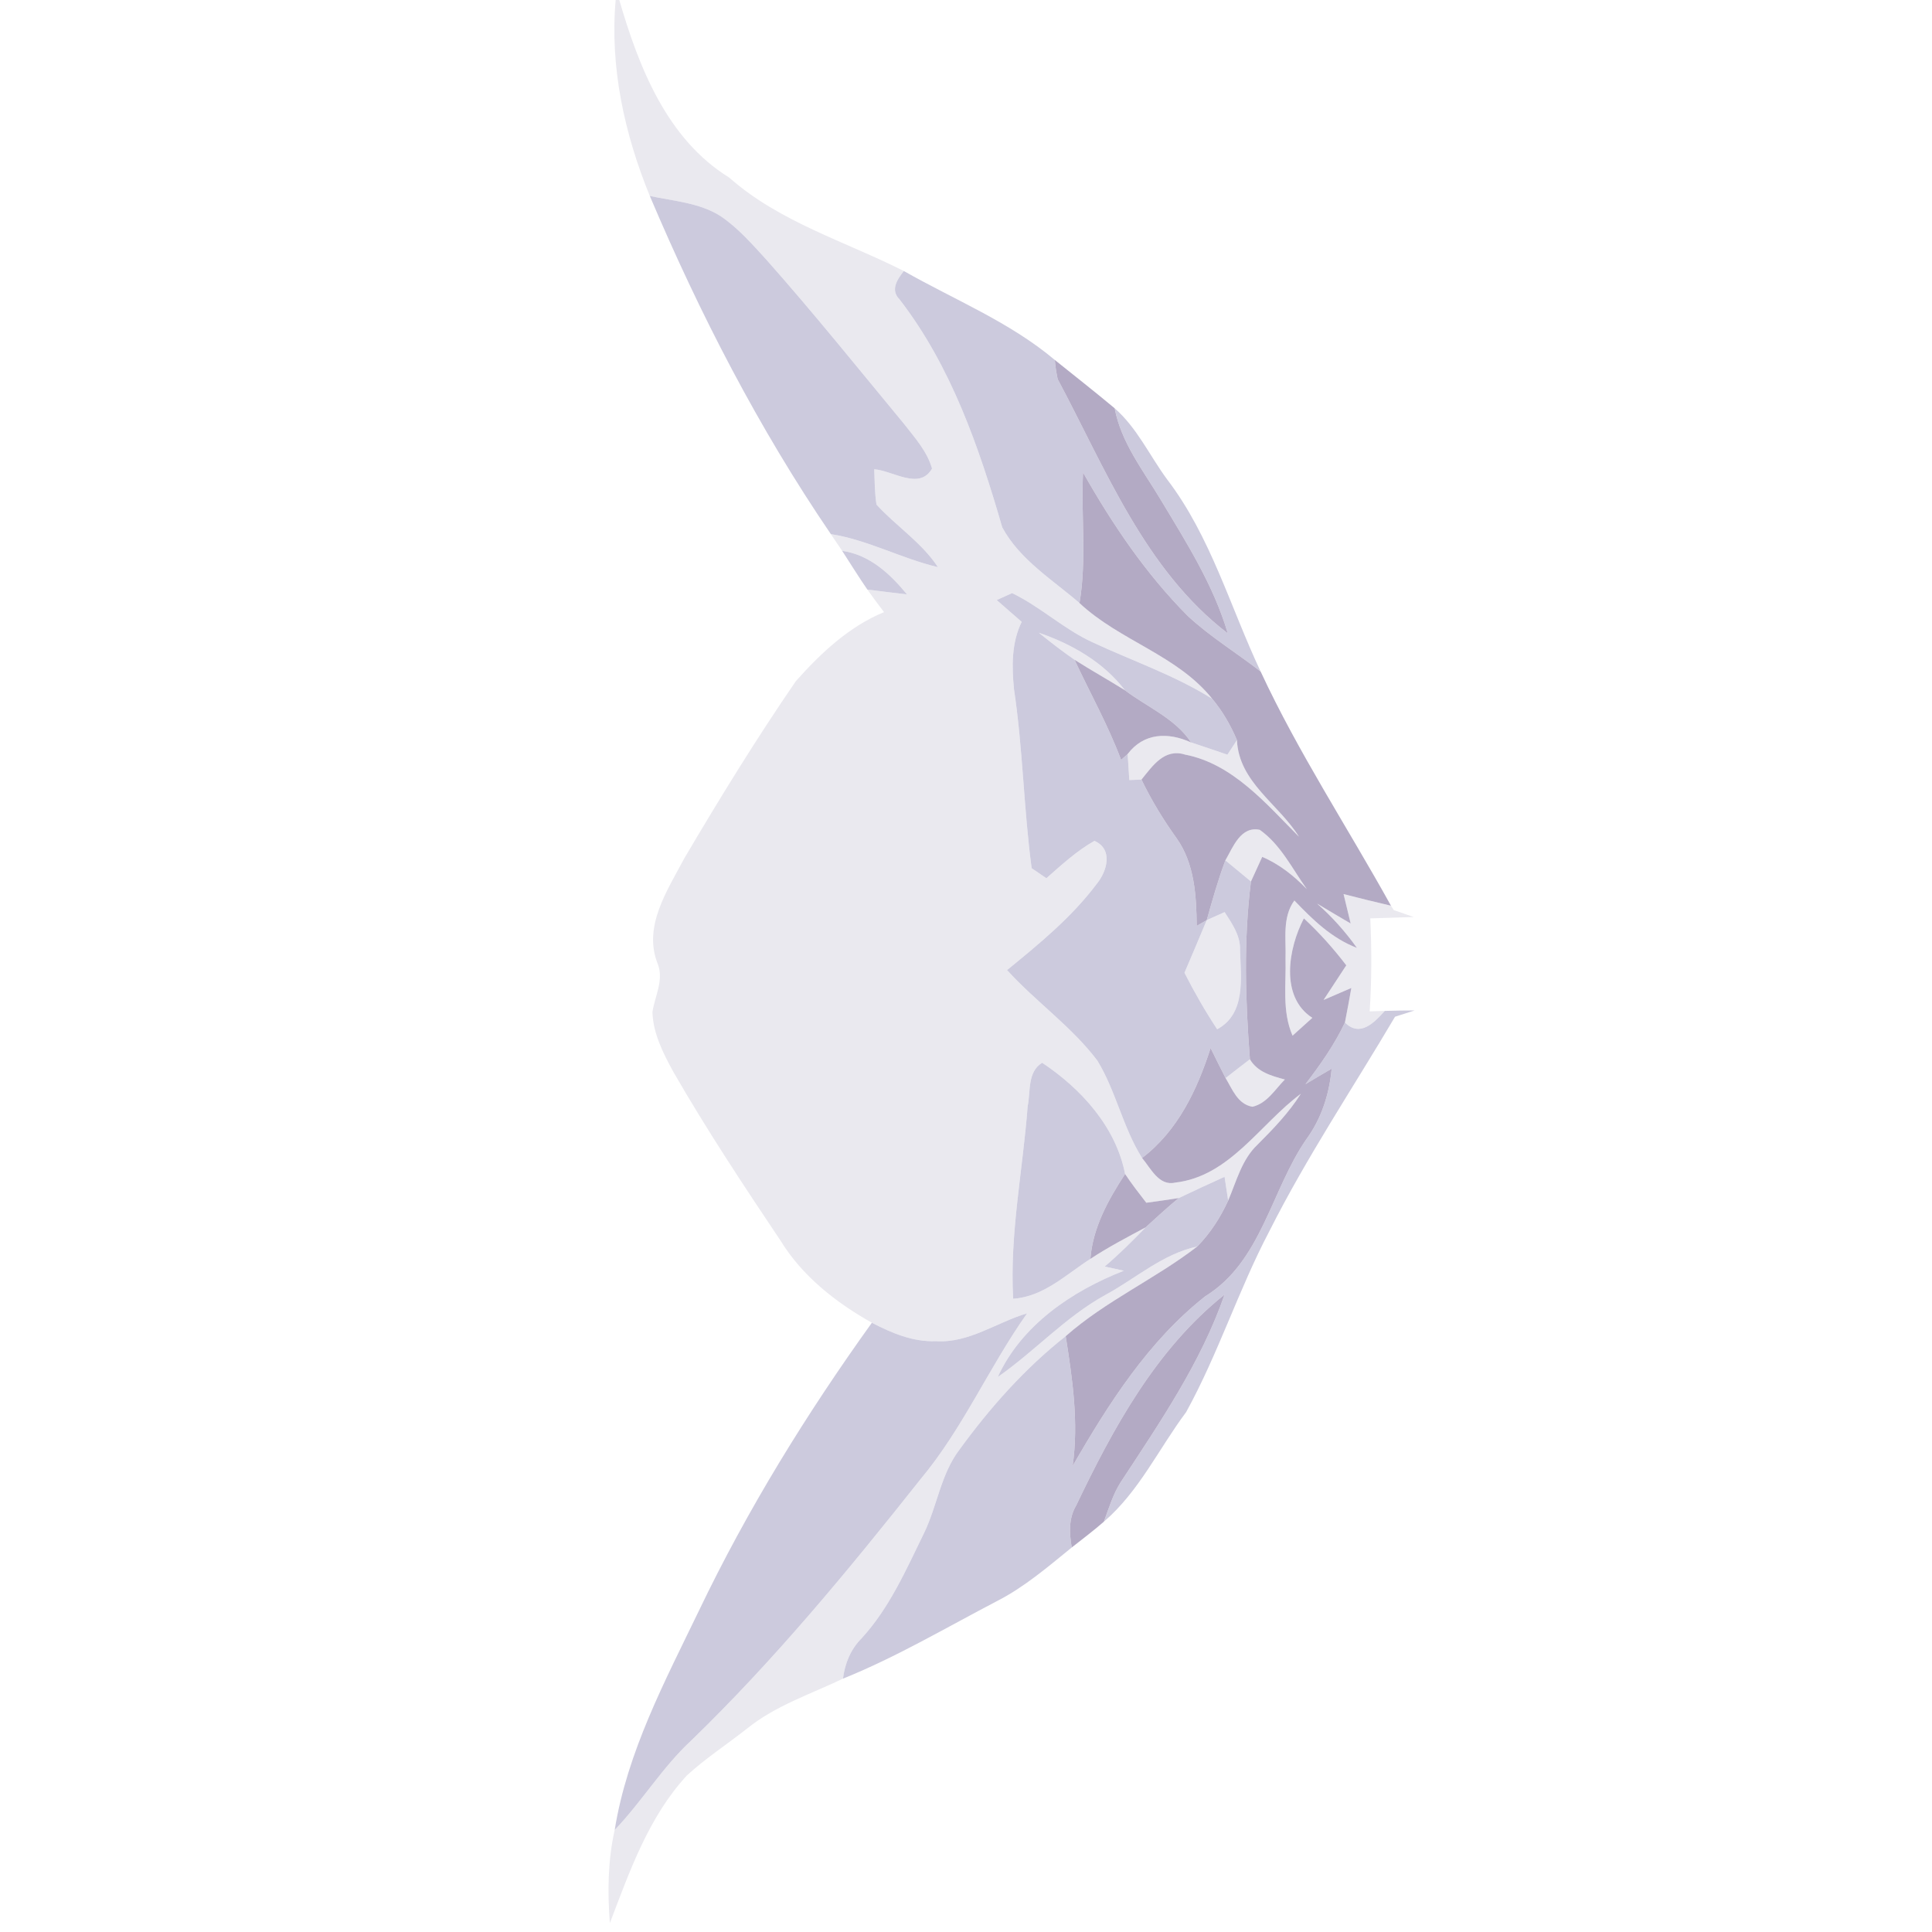
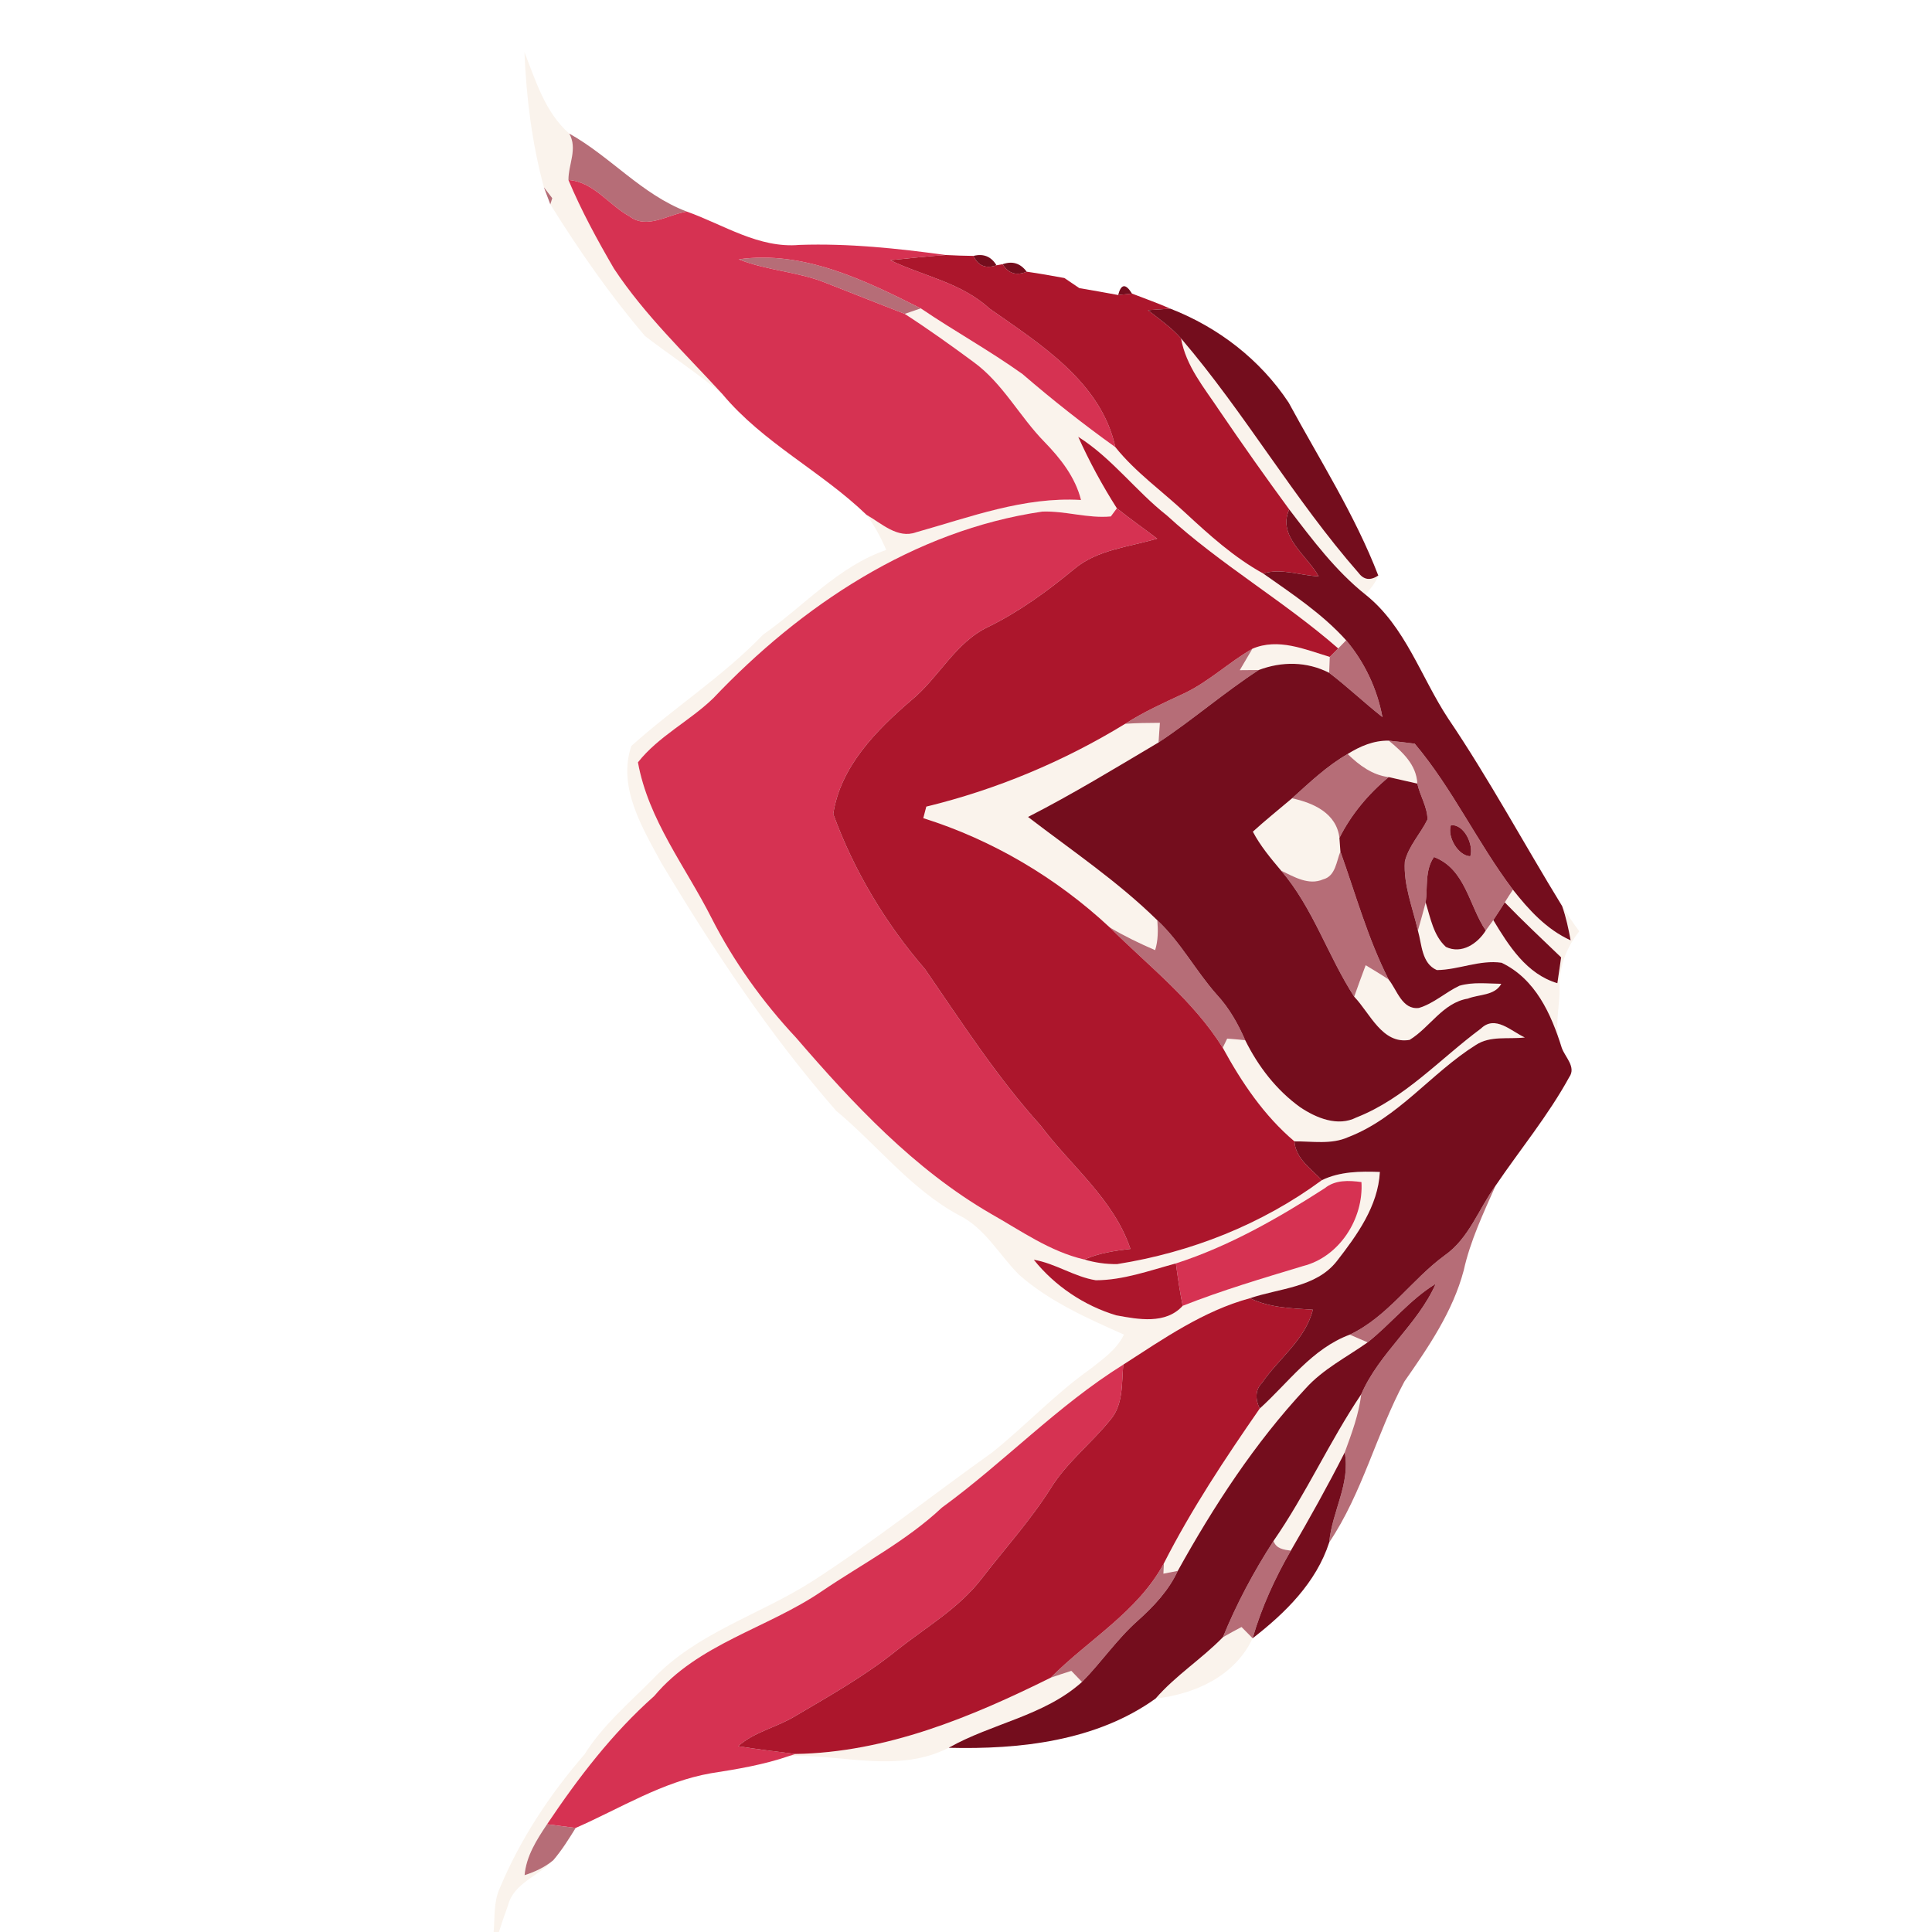
<svg xmlns="http://www.w3.org/2000/svg" width="256pt" height="256pt" viewBox="0 0 256 256" version="1.1">
-   <g id="#eae9efff">
-     <path fill="#eae9ef" opacity="1.00" d=" M 81.58 0.00 L 82.06 0.00 C 84.64 8.88 88.37 18.43 96.61 23.52 C 103.28 29.42 111.95 31.97 119.76 35.91 C 118.88 37.05 117.94 38.41 119.20 39.68 C 126.03 48.52 129.73 59.26 132.80 69.87 C 135.09 74.14 139.45 76.81 143.04 79.91 C 148.37 84.91 156.01 86.81 160.62 92.59 C 155.66 89.48 150.10 87.59 144.82 85.13 C 140.98 83.39 137.89 80.41 134.11 78.59 C 133.60 78.82 132.58 79.28 132.07 79.51 C 133.16 80.48 134.28 81.43 135.38 82.40 C 134.02 85.16 134.06 88.32 134.36 91.32 C 135.54 99.19 135.64 107.15 136.70 115.04 C 137.19 115.37 138.16 116.04 138.65 116.37 C 140.67 114.60 142.66 112.75 145.02 111.42 C 147.53 112.52 146.70 115.45 145.32 117.12 C 142.01 121.54 137.69 125.07 133.44 128.54 C 137.24 132.73 141.99 136.01 145.41 140.54 C 147.88 144.60 148.79 149.40 151.33 153.44 C 152.48 154.79 153.56 157.20 155.72 156.70 C 162.94 155.88 166.95 148.95 172.37 144.93 C 170.78 147.44 168.72 149.58 166.63 151.67 C 164.54 153.64 163.84 156.52 162.74 159.08 C 162.58 158.03 162.42 156.98 162.26 155.93 C 160.23 156.85 158.20 157.79 156.19 158.75 C 154.76 158.97 153.32 159.18 151.89 159.37 C 150.92 158.12 149.95 156.87 149.08 155.56 C 147.87 149.32 143.24 144.24 138.09 140.82 C 136.11 142.04 136.58 144.60 136.17 146.58 C 135.53 155.08 133.77 163.52 134.25 172.09 C 138.27 171.83 141.26 168.88 144.48 166.81 C 146.83 165.26 149.32 163.96 151.79 162.64 C 150.06 164.44 148.28 166.20 146.38 167.82 C 147.02 167.96 148.28 168.24 148.91 168.38 C 142.06 171.06 135.36 175.57 132.21 182.46 C 137.12 179.04 141.18 174.50 146.46 171.59 C 150.49 169.41 154.06 166.15 158.64 165.17 C 153.07 169.47 146.53 172.36 141.21 177.05 C 135.80 181.32 131.18 186.52 127.13 192.09 C 124.65 195.35 124.19 199.55 122.43 203.16 C 120.06 208.01 117.86 213.05 114.18 217.07 C 112.72 218.52 111.95 220.42 111.70 222.43 C 107.39 224.49 102.74 226.01 98.98 229.05 C 96.34 231.13 93.50 232.98 91.02 235.25 C 85.94 240.76 83.43 247.95 80.81 254.82 C 80.49 250.68 80.54 246.53 81.45 242.48 C 85.06 238.71 87.77 234.16 91.62 230.60 C 102.65 219.92 112.44 208.04 121.97 196.01 C 127.59 189.29 131.05 181.15 136.10 174.02 C 132.07 175.21 128.38 178.00 124.01 177.71 C 120.99 177.83 118.15 176.64 115.53 175.27 C 110.79 172.61 106.31 169.10 103.44 164.41 C 98.51 157.06 93.62 149.67 89.20 141.99 C 87.87 139.55 86.54 136.94 86.45 134.11 C 86.77 131.99 88.00 129.86 87.15 127.71 C 85.17 122.77 88.43 117.98 90.67 113.74 C 95.37 105.77 100.22 97.88 105.46 90.25 C 108.75 86.56 112.49 83.02 117.14 81.11 C 116.39 80.12 115.65 79.14 114.93 78.12 C 116.68 78.35 118.43 78.56 120.18 78.76 C 117.94 76.03 115.24 73.51 111.59 72.99 C 111.21 72.43 110.46 71.32 110.09 70.77 C 115.02 71.55 119.44 74.01 124.28 75.15 C 122.12 71.86 118.75 69.73 116.14 66.86 C 115.90 65.31 115.90 63.74 115.84 62.18 C 118.31 62.36 121.83 65.01 123.50 62.09 C 122.86 59.81 121.23 58.02 119.81 56.19 C 113.77 48.89 107.84 41.50 101.55 34.41 C 99.66 32.35 97.80 30.20 95.47 28.63 C 92.67 26.85 89.26 26.65 86.10 25.96 C 82.75 17.75 80.79 8.90 81.58 0.00 Z" />
-     <path fill="#eae9ef" opacity="1.00" d=" M 137.65 83.84 C 142.05 85.36 146.20 87.73 149.07 91.47 C 146.86 90.09 144.58 88.82 142.38 87.42 C 140.75 86.30 139.19 85.08 137.65 83.84 Z" />
-     <path fill="#eae9ef" opacity="1.00" d=" M 149.42 99.91 C 151.56 97.09 154.77 96.99 157.83 98.38 C 159.44 98.90 161.03 99.46 162.64 100.00 C 162.95 99.52 163.59 98.55 163.90 98.07 C 164.16 103.67 169.41 106.51 172.12 110.87 C 167.79 106.52 163.35 101.21 157.04 99.99 C 154.29 99.12 152.74 101.47 151.25 103.30 C 150.85 103.31 150.04 103.34 149.64 103.36 C 149.58 102.50 149.48 100.78 149.42 99.91 Z" />
-     <path fill="#eae9ef" opacity="1.00" d=" M 162.37 114.00 C 163.38 112.27 164.39 109.42 166.93 109.96 C 169.71 111.93 171.22 115.10 173.16 117.81 C 171.45 116.05 169.52 114.50 167.25 113.54 C 166.88 114.35 166.13 115.98 165.76 116.80 C 164.62 115.86 163.49 114.93 162.37 114.00 Z" />
-     <path fill="#eae9ef" opacity="1.00" d=" M 178.03 118.47 C 180.11 119.01 182.21 119.52 184.31 120.01 L 184.68 120.59 C 185.34 120.82 186.66 121.28 187.32 121.51 C 185.40 121.57 183.49 121.63 181.57 121.69 C 181.76 125.80 181.76 129.91 181.49 134.01 L 183.49 133.95 C 182.11 135.49 180.22 137.49 178.21 135.49 C 178.51 133.96 178.79 132.43 179.06 130.91 C 177.83 131.44 176.61 131.97 175.38 132.50 C 176.38 130.97 177.38 129.44 178.39 127.91 C 176.69 125.68 174.82 123.59 172.77 121.69 C 170.72 125.60 169.56 132.09 173.89 134.87 C 173.02 135.66 172.14 136.45 171.27 137.23 C 169.86 134.01 170.43 130.44 170.34 127.03 C 170.43 124.44 169.88 121.57 171.51 119.32 C 173.92 121.84 176.46 124.33 179.80 125.60 C 178.26 123.44 176.50 121.47 174.52 119.73 C 176.00 120.62 177.48 121.50 178.97 122.37 C 178.74 121.40 178.26 119.44 178.03 118.47 Z" />
-     <path fill="#eae9ef" opacity="1.00" d=" M 159.90 121.92 C 160.49 121.66 161.67 121.13 162.27 120.86 C 163.26 122.40 164.39 123.99 164.31 125.92 C 164.42 129.57 165.11 134.33 161.28 136.38 C 159.69 133.97 158.26 131.47 156.95 128.90 C 157.94 126.58 158.93 124.25 159.90 121.92 Z" />
-     <path fill="#eae9ef" opacity="1.00" d=" M 162.40 142.85 C 163.47 142.01 164.54 141.18 165.62 140.36 C 166.62 142.06 168.47 142.56 170.25 143.04 C 168.94 144.36 167.90 146.19 165.96 146.65 C 164.00 146.32 163.30 144.34 162.40 142.85 Z" />
+   <g id="#faf3ecff">
+     <path fill="#faf3ec" opacity="1.00" d=" M 69.49 6.90 C 71.00 10.73 72.22 14.88 75.43 17.70 C 76.56 19.71 75.31 21.77 75.32 23.85 C 77.03 27.92 79.15 31.81 81.37 35.62 C 85.43 41.75 90.79 46.84 95.73 52.23 C 92.46 49.47 88.86 47.13 85.47 44.53 C 80.82 39.08 76.71 33.16 72.92 27.08 L 73.18 26.26 C 72.91 25.90 72.35 25.18 72.07 24.82 C 70.49 19.00 69.74 12.93 69.49 6.90 Z" />
+     <path fill="#faf3ec" opacity="1.00" d=" M 119.88 41.59 C 120.41 41.41 121.48 41.04 122.01 40.86 C 126.43 43.86 131.13 46.45 135.48 49.56 C 139.44 52.97 143.54 56.21 147.79 59.25 C 150.45 62.57 153.96 65.05 157.05 67.94 C 160.26 70.91 163.53 73.87 167.38 75.99 C 171.22 78.70 175.20 81.32 178.37 84.84 C 178.10 85.11 177.58 85.65 177.32 85.92 C 170.09 79.61 161.71 74.80 154.63 68.31 C 150.50 65.07 147.34 60.70 142.87 57.88 C 144.34 61.15 146.06 64.32 147.99 67.35 C 147.79 67.62 147.39 68.16 147.19 68.43 C 144.14 68.72 141.14 67.67 138.10 67.79 C 121.10 70.27 106.14 80.26 94.52 92.51 C 91.37 95.56 87.28 97.53 84.53 101.01 C 85.91 108.65 90.84 114.84 94.27 121.62 C 97.22 127.42 101.04 132.75 105.49 137.51 C 113.06 146.29 121.15 154.95 131.28 160.82 C 135.28 163.08 139.13 165.84 143.67 166.89 C 145.10 167.31 146.55 167.52 148.03 167.50 C 157.78 165.95 167.17 162.26 175.15 156.38 C 177.54 155.22 180.24 155.19 182.84 155.29 C 182.60 159.83 179.80 163.68 177.11 167.14 C 174.35 170.62 169.53 170.69 165.63 172.02 C 159.46 173.69 154.14 177.41 148.84 180.82 C 140.13 186.25 133.05 193.76 124.80 199.77 C 120.05 204.23 114.24 207.22 108.89 210.85 C 101.67 215.77 92.49 217.80 86.69 224.73 C 81.13 229.66 76.61 235.58 72.49 241.72 C 71.11 243.78 69.73 245.94 69.51 248.47 C 70.88 248.03 72.21 247.42 73.32 246.48 C 71.39 248.59 68.05 249.49 67.30 252.52 C 66.87 253.67 66.48 254.83 66.11 256.00 L 65.41 256.00 C 65.58 254.05 65.39 252.00 66.23 250.18 C 68.94 243.68 72.86 237.76 77.46 232.45 C 79.87 228.60 83.34 225.68 86.50 222.49 C 92.28 216.37 100.63 213.99 107.58 209.56 C 115.81 204.26 123.47 198.15 131.44 192.48 C 135.88 188.93 139.77 184.73 144.42 181.44 C 146.11 180.10 147.97 178.84 148.93 176.84 C 144.07 174.68 139.10 172.48 135.06 168.94 C 132.38 166.28 130.54 162.71 127.01 160.99 C 120.67 157.55 116.26 151.73 110.80 147.19 C 101.97 137.10 94.53 125.86 87.64 114.36 C 85.12 109.69 81.80 104.29 83.66 98.84 C 89.33 93.75 95.81 89.61 101.12 84.09 C 106.53 80.31 111.03 75.08 117.43 72.87 C 116.73 71.23 115.88 69.65 114.82 68.22 C 116.80 69.34 118.93 71.43 121.39 70.53 C 128.56 68.52 135.66 65.80 143.24 66.25 C 142.48 63.23 140.54 60.76 138.41 58.57 C 135.09 55.19 132.88 50.78 128.99 47.96 C 126.01 45.76 122.99 43.60 119.88 41.59 M 175.53 157.45 C 169.33 161.44 162.82 165.15 155.81 167.41 C 152.33 168.35 148.85 169.63 145.20 169.64 C 142.34 169.18 139.86 167.41 136.98 166.92 C 139.76 170.39 143.66 173.02 147.92 174.29 C 150.84 174.83 154.46 175.51 156.71 173.03 C 161.93 170.97 167.30 169.38 172.66 167.76 C 177.48 166.55 180.70 161.49 180.40 156.63 C 178.72 156.40 176.92 156.32 175.53 157.45 Z" />
+     <path fill="#faf3ec" opacity="1.00" d=" M 161.61 54.45 C 159.61 51.43 157.14 48.53 156.50 44.85 C 164.96 54.73 171.46 66.15 180.04 75.94 C 180.73 76.85 181.60 76.95 182.63 76.26 C 182.29 77.24 181.56 78.00 180.96 78.81 C 176.97 75.63 173.91 71.53 170.83 67.50 C 167.68 63.21 164.61 58.86 161.61 54.45 Z" />
+     <path fill="#faf3ec" opacity="1.00" d=" M 165.95 85.96 C 169.38 84.50 172.89 86.05 176.20 87.04 C 176.18 87.74 176.15 88.45 176.12 89.15 C 173.16 87.64 169.87 87.62 166.79 88.78 C 166.16 88.79 164.91 88.79 164.28 88.80 C 164.84 87.85 165.39 86.90 165.95 85.96 Z" />
+     <path fill="#faf3ec" opacity="1.00" d=" M 149.09 95.91 C 150.62 95.80 152.15 95.79 153.69 95.78 C 153.64 96.43 153.55 97.73 153.51 98.38 C 147.80 101.77 142.13 105.23 136.22 108.25 C 142.02 112.70 148.12 116.80 153.35 121.94 C 153.46 123.27 153.46 124.61 153.06 125.90 C 151.00 125.01 148.97 124.03 147.04 122.88 C 140.01 116.33 131.51 111.29 122.34 108.41 C 122.44 108.03 122.64 107.26 122.74 106.88 C 132.02 104.63 140.95 100.89 149.09 95.91 Z" />
+     <path fill="#faf3ec" opacity="1.00" d=" M 178.57 99.91 C 180.21 98.88 182.03 98.10 184.02 98.14 C 185.82 99.63 187.69 101.32 187.80 103.83 C 186.54 103.55 185.27 103.26 184.01 102.97 C 181.83 102.70 180.09 101.39 178.57 99.91 Z" />
+     <path fill="#faf3ec" opacity="1.00" d=" M 171.20 105.78 C 174.04 106.39 177.10 107.76 177.48 111.03 C 177.51 111.48 177.58 112.38 177.61 112.83 C 177.07 114.14 176.97 116.09 175.32 116.52 C 173.38 117.36 171.45 116.17 169.75 115.36 C 168.38 113.73 167.00 112.09 166.01 110.20 C 167.69 108.67 169.47 107.25 171.20 105.78 Z" />
+     <path fill="#faf3ec" opacity="1.00" d=" M 199.39 119.57 C 199.74 119.00 200.10 118.45 200.47 117.89 C 202.58 120.57 204.95 123.17 208.12 124.60 C 207.83 123.06 207.51 121.53 206.99 120.06 C 207.70 121.20 208.46 122.32 209.26 123.40 C 207.55 125.55 206.56 128.19 206.64 130.96 C 206.72 133.58 205.77 136.35 206.94 138.84 C 205.54 134.35 203.46 129.73 198.97 127.57 C 196.07 127.15 193.28 128.51 190.39 128.54 C 188.36 127.66 188.41 125.13 187.88 123.31 C 188.23 122.08 188.58 120.84 188.91 119.60 C 189.55 121.64 189.94 123.97 191.59 125.47 C 193.66 126.47 195.78 125.05 196.87 123.30 C 197.12 122.95 197.62 122.26 197.87 121.92 C 199.93 125.34 202.29 129.07 206.36 130.28 C 206.48 129.43 206.73 127.72 206.86 126.86 C 204.35 124.45 201.81 122.07 199.39 119.57 Z" />
+     <path fill="#faf3ec" opacity="1.00" d=" M 180.96 127.90 C 181.98 128.51 183.01 129.13 184.00 129.79 C 185.12 131.17 185.78 133.83 188.01 133.56 C 189.98 132.97 191.52 131.50 193.37 130.62 C 195.17 130.09 197.08 130.34 198.93 130.36 C 198.06 131.95 195.99 131.73 194.50 132.32 C 191.18 132.87 189.48 136.14 186.78 137.79 C 183.16 138.42 181.53 134.24 179.44 132.07 C 179.93 130.68 180.44 129.28 180.96 127.90 Z" />
+     <path fill="#faf3ec" opacity="1.00" d=" M 196.23 136.29 C 198.13 134.45 200.23 136.64 202.05 137.47 C 199.88 137.73 197.47 137.20 195.55 138.47 C 189.65 142.17 185.29 148.12 178.66 150.67 C 176.41 151.69 173.90 151.21 171.52 151.24 C 167.49 147.83 164.53 143.43 162.02 138.83 C 162.17 138.52 162.46 137.92 162.61 137.62 C 163.41 137.68 164.20 137.75 165.00 137.84 C 166.71 141.30 169.14 144.46 172.29 146.72 C 174.41 148.14 177.26 149.33 179.73 148.07 C 186.14 145.55 190.81 140.31 196.23 136.29 Z" />
+     <path fill="#faf3ec" opacity="1.00" d=" M 166.92 186.64 C 170.74 183.19 173.84 178.71 178.85 176.85 C 179.44 177.11 180.63 177.62 181.22 177.87 C 178.43 179.84 175.31 181.41 173.00 183.98 C 166.27 191.20 160.84 199.54 156.06 208.15 C 155.59 208.24 154.64 208.43 154.16 208.52 C 154.18 208.18 154.21 207.49 154.22 207.15 C 157.87 199.98 162.34 193.25 166.92 186.64 Z" />
+     <path fill="#faf3ec" opacity="1.00" d=" M 180.37 184.75 C 180.05 187.42 179.10 189.95 178.18 192.46 C 175.94 196.87 173.53 201.19 171.04 205.47 C 170.10 205.34 169.10 205.22 168.75 204.18 C 173.06 197.96 176.15 191.02 180.37 184.75 Z" />
+     <path fill="#faf3ec" opacity="1.00" d=" M 162.04 216.94 C 162.85 216.47 163.68 216.03 164.51 215.59 C 164.88 215.96 165.61 216.71 165.98 217.08 C 163.63 222.09 158.37 224.47 153.12 225.07 C 155.77 222.01 159.22 219.83 162.04 216.94 Z" />
+     <path fill="#faf3ec" opacity="1.00" d=" M 139.21 222.31 C 140.12 221.99 141.04 221.69 141.96 221.40 C 142.31 221.77 143.01 222.50 143.37 222.87 C 138.36 227.37 131.43 228.35 125.70 231.59 C 119.01 235.01 111.64 232.44 104.59 232.67 L 105.41 232.41 C 117.40 232.21 128.63 227.56 139.21 222.31 Z" />
  </g>
-   <g id="#cccaddff">
-     <path fill="#cccadd" opacity="1.00" d=" M 86.10 25.96 C 89.26 26.65 92.67 26.85 95.47 28.63 C 97.80 30.20 99.66 32.35 101.55 34.41 C 107.84 41.50 113.77 48.89 119.81 56.19 C 121.23 58.02 122.86 59.81 123.50 62.09 C 121.83 65.01 118.31 62.36 115.84 62.18 C 115.90 63.74 115.90 65.31 116.14 66.86 C 118.75 69.73 122.12 71.86 124.28 75.15 C 119.44 74.01 115.02 71.55 110.09 70.77 C 100.53 56.74 92.72 41.58 86.10 25.96 Z" />
-     <path fill="#cccadd" opacity="1.00" d=" M 119.20 39.68 C 117.94 38.41 118.88 37.05 119.76 35.91 C 126.48 39.73 133.82 42.68 139.77 47.70 C 139.84 48.56 139.97 49.40 140.15 50.24 C 146.49 62.10 151.67 75.49 162.69 83.93 C 160.81 77.55 157.21 71.89 153.81 66.23 C 151.49 62.35 148.56 58.66 147.70 54.10 C 150.67 56.69 152.33 60.38 154.64 63.51 C 160.44 71.10 163.01 80.45 167.04 88.98 C 163.85 86.50 160.36 84.38 157.39 81.62 C 151.82 76.03 147.39 69.45 143.51 62.61 C 143.23 68.38 144.01 74.18 143.04 79.91 C 139.45 76.81 135.09 74.14 132.80 69.87 C 129.73 59.26 126.03 48.52 119.20 39.68 Z" />
-     <path fill="#cccadd" opacity="1.00" d=" M 111.59 72.99 C 115.24 73.51 117.94 76.03 120.18 78.76 C 118.43 78.56 116.68 78.35 114.93 78.12 C 113.77 76.44 112.70 74.70 111.59 72.99 Z" />
-     <path fill="#cccadd" opacity="1.00" d=" M 132.07 79.51 C 132.58 79.28 133.60 78.82 134.11 78.59 C 137.89 80.41 140.98 83.39 144.82 85.13 C 150.10 87.59 155.66 89.48 160.62 92.59 C 161.99 94.23 163.07 96.10 163.90 98.07 C 163.59 98.55 162.95 99.52 162.64 100.00 C 161.03 99.46 159.44 98.90 157.83 98.38 C 155.72 95.19 152.03 93.71 149.07 91.47 C 146.20 87.73 142.05 85.36 137.65 83.84 C 139.19 85.08 140.75 86.30 142.38 87.42 C 144.44 91.84 146.84 96.11 148.55 100.69 C 148.76 100.49 149.20 100.11 149.42 99.91 C 149.48 100.78 149.58 102.50 149.64 103.36 C 150.04 103.34 150.85 103.31 151.25 103.30 C 152.56 106.02 154.13 108.60 155.89 111.05 C 158.29 114.42 158.53 118.70 158.57 122.69 C 158.90 122.50 159.57 122.11 159.90 121.92 C 158.93 124.25 157.94 126.58 156.95 128.90 C 158.26 131.47 159.69 133.97 161.28 136.38 C 165.11 134.33 164.42 129.57 164.31 125.92 C 164.39 123.99 163.26 122.40 162.27 120.86 C 161.67 121.13 160.49 121.66 159.90 121.92 C 160.65 119.26 161.40 116.59 162.37 114.00 C 163.49 114.93 164.62 115.86 165.76 116.80 C 164.77 124.60 165.02 132.53 165.62 140.36 C 164.54 141.18 163.47 142.01 162.40 142.85 C 161.71 141.53 161.07 140.20 160.41 138.87 C 158.63 144.41 156.07 149.83 151.33 153.44 C 148.79 149.40 147.88 144.60 145.41 140.54 C 141.99 136.01 137.24 132.73 133.44 128.54 C 137.69 125.07 142.01 121.54 145.32 117.12 C 146.70 115.45 147.53 112.52 145.02 111.42 C 142.66 112.75 140.67 114.60 138.65 116.37 C 138.16 116.04 137.19 115.37 136.70 115.04 C 135.64 107.15 135.54 99.19 134.36 91.32 C 134.06 88.32 134.02 85.16 135.38 82.40 C 134.28 81.43 133.16 80.48 132.07 79.51 Z" />
-     <path fill="#cccadd" opacity="1.00" d=" M 183.49 133.95 C 184.81 133.91 186.12 133.89 187.44 133.89 C 186.79 134.10 185.50 134.51 184.85 134.72 C 179.27 144.17 173.14 153.32 168.20 163.13 C 164.10 170.92 161.42 179.40 157.17 187.11 C 153.55 191.95 150.92 197.65 146.27 201.63 C 146.92 199.87 147.46 198.06 148.46 196.46 C 153.66 188.52 159.13 180.57 162.26 171.54 C 153.21 178.75 147.50 189.22 142.59 199.50 C 141.58 201.20 141.69 203.17 142.01 205.05 C 138.87 207.60 135.77 210.27 132.15 212.13 C 125.38 215.66 118.79 219.57 111.70 222.43 C 111.95 220.42 112.72 218.52 114.18 217.07 C 117.86 213.05 120.06 208.01 122.43 203.16 C 124.19 199.55 124.65 195.35 127.13 192.09 C 131.18 186.52 135.80 181.32 141.21 177.05 C 142.11 182.73 142.95 188.49 142.13 194.25 C 146.88 186.01 152.16 177.71 159.71 171.76 C 167.14 167.18 168.41 157.78 173.06 151.01 C 175.09 148.26 176.14 144.99 176.45 141.61 C 175.28 142.28 174.13 142.97 172.98 143.66 C 174.95 141.08 176.83 138.42 178.21 135.49 C 180.22 137.49 182.11 135.49 183.49 133.95 Z" />
-     <path fill="#cccadd" opacity="1.00" d=" M 138.09 140.82 C 143.24 144.24 147.87 149.32 149.08 155.56 C 146.85 158.98 144.80 162.66 144.48 166.81 C 141.26 168.88 138.27 171.83 134.25 172.09 C 133.77 163.52 135.53 155.08 136.17 146.58 C 136.58 144.60 136.11 142.04 138.09 140.82 Z" />
-     <path fill="#cccadd" opacity="1.00" d=" M 156.19 158.75 C 158.20 157.79 160.23 156.85 162.26 155.93 C 162.42 156.98 162.58 158.03 162.74 159.08 C 161.72 161.31 160.37 163.41 158.64 165.17 C 154.06 166.15 150.49 169.41 146.46 171.59 C 141.18 174.50 137.12 179.04 132.21 182.46 C 135.36 175.57 142.06 171.06 148.91 168.38 C 148.28 168.24 147.02 167.96 146.38 167.82 C 148.28 166.20 150.06 164.44 151.79 162.64 C 153.24 161.32 154.68 159.99 156.19 158.75 Z" />
-     <path fill="#cccadd" opacity="1.00" d=" M 124.01 177.71 C 128.38 178.00 132.07 175.21 136.10 174.02 C 131.05 181.15 127.59 189.29 121.97 196.01 C 112.44 208.04 102.65 219.92 91.62 230.60 C 87.77 234.16 85.06 238.71 81.45 242.48 C 83.11 232.13 88.11 222.76 92.61 213.43 C 99.03 200.02 106.87 187.33 115.53 175.27 C 118.15 176.64 120.99 177.83 124.01 177.71 Z" />
+   <g id="#b46973f7">
+     <path fill="#b46973" opacity="0.97" d=" M 75.43 17.70 C 80.90 20.75 85.07 25.80 91.02 28.04 C 88.54 28.41 85.73 30.45 83.40 28.66 C 80.65 27.15 78.66 24.09 75.32 23.85 C 75.31 21.77 76.56 19.71 75.43 17.70 Z" />
+     <path fill="#b46973" opacity="0.97" d=" M 72.07 24.82 C 72.35 25.18 72.91 25.90 73.18 26.26 L 72.92 27.08 C 72.70 26.52 72.28 25.39 72.07 24.82 Z" />
+     <path fill="#b46973" opacity="0.97" d=" M 97.88 34.36 C 106.46 33.15 114.57 37.12 122.01 40.86 C 121.48 41.04 120.41 41.41 119.88 41.59 C 116.39 40.22 112.90 38.86 109.42 37.48 C 105.70 35.98 101.60 35.86 97.88 34.36 Z" />
+     <path fill="#b46973" opacity="0.97" d=" M 178.37 84.84 C 180.82 87.75 182.49 91.28 183.18 95.02 C 180.78 93.13 178.56 91.01 176.12 89.15 C 176.15 88.45 176.18 87.74 176.20 87.04 C 176.48 86.76 177.04 86.20 177.32 85.92 C 177.58 85.65 178.10 85.11 178.37 84.84 Z" />
+     <path fill="#b46973" opacity="0.97" d=" M 156.89 91.88 C 160.17 90.33 162.82 87.76 165.95 85.96 C 165.39 86.90 164.84 87.85 164.28 88.80 C 164.91 88.79 166.16 88.79 166.79 88.78 C 162.20 91.76 158.07 95.37 153.51 98.38 C 153.55 97.73 153.64 96.43 153.69 95.78 C 152.15 95.79 150.62 95.80 149.09 95.91 C 151.55 94.31 154.24 93.12 156.89 91.88 Z" />
+     <path fill="#b46973" opacity="0.97" d=" M 184.02 98.14 C 185.16 98.26 186.31 98.39 187.46 98.54 C 192.48 104.51 195.78 111.68 200.47 117.89 C 200.10 118.45 199.74 119.00 199.39 119.57 C 198.89 120.36 198.39 121.14 197.87 121.92 C 197.62 122.26 197.12 122.95 196.87 123.30 C 194.64 120.00 194.19 115.15 190.01 113.56 C 188.78 115.31 189.19 117.59 188.91 119.60 C 188.58 120.84 188.23 122.08 187.88 123.31 C 187.20 120.29 185.95 117.29 186.15 114.15 C 186.66 112.07 188.23 110.47 189.15 108.58 C 189.14 106.93 188.15 105.43 187.80 103.83 C 187.69 101.32 185.82 99.63 184.02 98.14 M 192.25 109.35 C 191.74 110.87 193.20 113.40 194.82 113.46 C 195.30 111.95 194.01 109.17 192.25 109.35 Z" />
+     <path fill="#b46973" opacity="0.97" d=" M 171.20 105.78 C 173.54 103.68 175.82 101.49 178.57 99.91 C 180.09 101.39 181.83 102.70 184.01 102.97 C 181.32 105.20 179.05 107.91 177.48 111.03 C 177.10 107.76 174.04 106.39 171.20 105.78 Z" />
+     <path fill="#b46973" opacity="0.97" d=" M 177.61 112.83 C 179.64 118.52 181.25 124.38 184.00 129.79 C 183.01 129.13 181.98 128.51 180.96 127.90 C 180.44 129.28 179.93 130.68 179.44 132.07 C 175.94 126.66 174.00 120.32 169.75 115.36 C 171.45 116.17 173.38 117.36 175.32 116.52 C 176.97 116.09 177.07 114.14 177.61 112.83 Z" />
+     <path fill="#b46973" opacity="0.97" d=" M 153.35 121.94 C 156.45 124.83 158.43 128.64 161.23 131.79 C 162.86 133.55 164.05 135.65 165.00 137.84 C 164.20 137.75 163.41 137.68 162.61 137.62 C 162.46 137.92 162.17 138.52 162.02 138.83 C 158.09 132.54 152.22 128.03 147.04 122.88 C 148.97 124.03 151.00 125.01 153.06 125.90 C 153.46 124.61 153.46 123.27 153.35 121.94 Z" />
+     <path fill="#b46973" opacity="0.97" d=" M 191.42 166.35 C 194.66 164.09 195.92 160.19 198.17 157.11 C 196.55 160.77 194.82 164.41 193.95 168.34 C 192.50 173.80 189.28 178.49 186.09 183.06 C 182.38 189.97 180.54 197.81 176.13 204.37 C 176.48 200.33 178.97 196.56 178.18 192.46 C 179.10 189.95 180.05 187.42 180.37 184.75 C 182.75 179.26 187.82 175.56 190.24 170.11 C 186.82 172.20 184.33 175.40 181.22 177.87 C 180.63 177.62 179.44 177.11 178.85 176.85 C 183.90 174.46 187.00 169.59 191.42 166.35 Z" />
+     <path fill="#b46973" opacity="0.97" d=" M 162.04 216.94 C 163.86 212.48 166.14 208.22 168.75 204.18 C 169.10 205.22 170.10 205.34 171.04 205.47 C 168.93 209.13 167.16 213.00 165.98 217.08 C 165.61 216.71 164.88 215.96 164.51 215.59 C 163.68 216.03 162.85 216.47 162.04 216.94 Z" />
+     <path fill="#b46973" opacity="0.97" d=" M 139.21 222.31 C 144.22 217.26 150.74 213.60 154.22 207.15 C 154.21 207.49 154.18 208.18 154.16 208.52 C 154.64 208.43 155.59 208.24 156.06 208.15 C 154.86 210.76 152.87 212.86 150.75 214.76 C 148.00 217.20 145.94 220.27 143.37 222.87 C 143.01 222.50 142.31 221.77 141.96 221.40 C 141.04 221.69 140.12 221.99 139.21 222.31 Z" />
+     <path fill="#b46973" opacity="0.97" d=" M 69.51 248.47 C 69.73 245.94 71.11 243.78 72.49 241.72 C 73.43 241.84 75.33 242.09 76.28 242.21 C 75.37 243.68 74.45 245.16 73.32 246.48 C 72.21 247.42 70.88 248.03 69.51 248.47 Z" />
  </g>
-   <g id="#b3aac4ff">
-     <path fill="#b3aac4" opacity="1.00" d=" M 139.77 47.70 C 142.42 49.83 145.09 51.92 147.70 54.10 C 148.56 58.66 151.49 62.35 153.81 66.23 C 157.21 71.89 160.81 77.55 162.69 83.93 C 151.67 75.49 146.49 62.10 140.15 50.24 C 139.97 49.40 139.84 48.56 139.77 47.70 Z" />
-     <path fill="#b3aac4" opacity="1.00" d=" M 143.04 79.91 C 144.01 74.18 143.23 68.38 143.51 62.61 C 147.39 69.45 151.82 76.03 157.39 81.62 C 160.36 84.38 163.85 86.50 167.04 88.98 C 172.04 99.74 178.57 109.65 184.31 120.01 C 182.21 119.52 180.11 119.01 178.03 118.47 C 178.26 119.44 178.74 121.40 178.97 122.37 C 177.48 121.50 176.00 120.62 174.52 119.73 C 176.50 121.47 178.26 123.44 179.80 125.60 C 176.46 124.33 173.92 121.84 171.51 119.32 C 169.88 121.57 170.43 124.44 170.34 127.03 C 170.43 130.44 169.86 134.01 171.27 137.23 C 172.14 136.45 173.02 135.66 173.89 134.87 C 169.56 132.09 170.72 125.60 172.77 121.69 C 174.82 123.59 176.69 125.68 178.39 127.91 C 177.38 129.44 176.38 130.97 175.38 132.50 C 176.61 131.97 177.83 131.44 179.06 130.91 C 178.79 132.43 178.51 133.96 178.21 135.49 C 176.83 138.42 174.95 141.08 172.98 143.66 C 174.13 142.97 175.28 142.28 176.45 141.61 C 176.14 144.99 175.09 148.26 173.06 151.01 C 168.41 157.78 167.14 167.18 159.71 171.76 C 152.16 177.71 146.88 186.01 142.13 194.25 C 142.95 188.49 142.11 182.73 141.21 177.05 C 146.53 172.36 153.07 169.47 158.64 165.17 C 160.37 163.41 161.72 161.31 162.74 159.08 C 163.84 156.52 164.54 153.64 166.63 151.67 C 168.72 149.58 170.78 147.44 172.37 144.93 C 166.95 148.95 162.94 155.88 155.72 156.70 C 153.56 157.20 152.48 154.79 151.33 153.44 C 156.07 149.83 158.63 144.41 160.41 138.87 C 161.07 140.20 161.71 141.53 162.40 142.85 C 163.30 144.34 164.00 146.32 165.96 146.65 C 167.90 146.19 168.94 144.36 170.25 143.04 C 168.47 142.56 166.62 142.06 165.62 140.36 C 165.02 132.53 164.77 124.60 165.76 116.80 C 166.13 115.98 166.88 114.35 167.25 113.54 C 169.52 114.50 171.45 116.05 173.16 117.81 C 171.22 115.10 169.71 111.93 166.93 109.96 C 164.39 109.42 163.38 112.27 162.37 114.00 C 161.40 116.59 160.65 119.26 159.90 121.92 C 159.57 122.11 158.90 122.50 158.57 122.69 C 158.53 118.70 158.29 114.42 155.89 111.05 C 154.13 108.60 152.56 106.02 151.25 103.30 C 152.74 101.47 154.29 99.12 157.04 99.99 C 163.35 101.21 167.79 106.52 172.12 110.87 C 169.41 106.51 164.16 103.67 163.90 98.07 C 163.07 96.10 161.99 94.23 160.62 92.59 C 156.01 86.81 148.37 84.91 143.04 79.91 Z" />
-     <path fill="#b3aac4" opacity="1.00" d=" M 148.55 100.69 C 146.84 96.11 144.44 91.84 142.38 87.42 C 144.58 88.82 146.86 90.09 149.07 91.47 C 152.03 93.71 155.72 95.19 157.83 98.38 C 154.77 96.99 151.56 97.09 149.42 99.91 C 149.20 100.11 148.76 100.49 148.55 100.69 Z" />
-     <path fill="#b3aac4" opacity="1.00" d=" M 144.48 166.81 C 144.80 162.66 146.85 158.98 149.08 155.56 C 149.95 156.87 150.92 158.12 151.89 159.37 C 153.32 159.18 154.76 158.97 156.19 158.75 C 154.68 159.99 153.24 161.32 151.79 162.64 C 149.32 163.96 146.83 165.26 144.48 166.81 Z" />
-     <path fill="#b3aac4" opacity="1.00" d=" M 142.59 199.50 C 147.50 189.22 153.21 178.75 162.26 171.54 C 159.13 180.57 153.66 188.52 148.46 196.46 C 147.46 198.06 146.92 199.87 146.27 201.63 C 144.90 202.83 143.44 203.92 142.01 205.05 C 141.69 203.17 141.58 201.20 142.59 199.50 Z" />
+   <g id="#d63252ff">
+     <path fill="#d63252" opacity="1.00" d=" M 75.32 23.85 C 78.66 24.09 80.65 27.15 83.40 28.66 C 85.73 30.45 88.54 28.41 91.02 28.04 C 95.90 29.78 100.55 32.94 105.95 32.45 C 112.44 32.23 118.90 32.91 125.32 33.79 C 122.86 33.97 120.41 34.22 117.96 34.48 C 122.35 36.59 127.40 37.46 131.09 40.87 C 137.83 45.60 145.90 50.61 147.79 59.25 C 143.54 56.21 139.44 52.97 135.48 49.56 C 131.13 46.45 126.43 43.86 122.01 40.86 C 114.57 37.12 106.46 33.15 97.88 34.36 C 101.60 35.86 105.70 35.98 109.42 37.48 C 112.90 38.86 116.39 40.22 119.88 41.59 C 122.99 43.60 126.01 45.76 128.99 47.96 C 132.88 50.78 135.09 55.19 138.41 58.57 C 140.54 60.76 142.48 63.23 143.24 66.25 C 135.66 65.80 128.56 68.52 121.39 70.53 C 118.93 71.43 116.80 69.34 114.82 68.22 C 108.81 62.43 101.13 58.70 95.73 52.23 C 90.79 46.84 85.43 41.75 81.37 35.62 C 79.15 31.81 77.03 27.92 75.32 23.85 Z" />
+     <path fill="#d63252" opacity="1.00" d=" M 147.99 67.35 C 149.73 68.74 151.55 70.02 153.33 71.37 C 149.61 72.49 145.45 72.80 142.36 75.38 C 138.83 78.30 135.12 81.01 131.00 83.04 C 126.57 85.11 124.42 89.78 120.76 92.78 C 116.13 96.74 111.34 101.60 110.41 107.86 C 113.14 115.36 117.35 122.38 122.58 128.43 C 127.45 135.50 132.12 142.74 137.88 149.13 C 141.93 154.53 147.58 158.90 149.79 165.49 C 147.70 165.72 145.61 166.05 143.67 166.89 C 139.13 165.84 135.28 163.08 131.28 160.82 C 121.15 154.95 113.06 146.29 105.49 137.51 C 101.04 132.75 97.22 127.42 94.27 121.62 C 90.84 114.84 85.91 108.65 84.53 101.01 C 87.28 97.53 91.37 95.56 94.52 92.51 C 106.14 80.26 121.10 70.27 138.10 67.79 C 141.14 67.67 144.14 68.72 147.19 68.43 C 147.39 68.16 147.79 67.62 147.99 67.35 Z" />
+     <path fill="#d63252" opacity="1.00" d=" M 175.53 157.45 C 176.92 156.32 178.72 156.40 180.40 156.63 C 180.70 161.49 177.48 166.55 172.66 167.76 C 167.30 169.38 161.93 170.97 156.71 173.03 C 156.34 171.17 156.06 169.29 155.81 167.41 C 162.82 165.15 169.33 161.44 175.53 157.45 Z" />
+     <path fill="#d63252" opacity="1.00" d=" M 124.80 199.77 C 133.05 193.76 140.13 186.25 148.84 180.82 C 148.61 183.29 148.87 186.11 147.13 188.13 C 144.62 191.26 141.36 193.75 139.23 197.20 C 136.55 201.44 133.17 205.17 130.11 209.13 C 127.06 213.13 122.61 215.65 118.74 218.75 C 114.59 222.07 109.96 224.69 105.39 227.38 C 102.95 228.88 99.98 229.45 97.81 231.38 C 100.33 231.79 102.87 232.09 105.41 232.41 L 104.59 232.67 C 101.23 233.83 97.73 234.42 94.23 234.96 C 87.78 236.08 82.19 239.62 76.28 242.21 C 75.33 242.09 73.43 241.84 72.49 241.72 C 76.61 235.58 81.13 229.66 86.69 224.73 C 92.49 217.80 101.67 215.77 108.89 210.85 C 114.24 207.22 120.05 204.23 124.80 199.77 Z" />
+   </g>
+   <g id="#ac162cff">
+     <path fill="#ac162c" opacity="1.00" d=" M 117.96 34.48 C 120.41 34.22 122.86 33.97 125.32 33.79 C 126.54 33.86 127.77 33.89 128.99 33.91 C 129.60 35.22 130.62 35.64 132.04 35.15 L 132.85 35.01 C 133.62 36.24 134.68 36.57 136.04 36.00 C 137.71 36.24 139.37 36.53 141.04 36.84 C 141.53 37.18 142.52 37.85 143.02 38.18 C 144.73 38.46 146.45 38.78 148.16 39.09 C 148.62 39.04 149.53 38.95 149.99 38.90 C 151.68 39.56 153.41 40.16 155.08 40.90 C 154.34 40.95 152.85 41.05 152.11 41.10 C 153.62 42.29 155.22 43.39 156.50 44.85 C 157.14 48.53 159.61 51.43 161.61 54.45 C 164.61 58.86 167.68 63.21 170.83 67.50 C 169.22 71.09 173.19 73.57 174.73 76.37 C 172.28 76.26 169.82 75.25 167.38 75.99 C 163.53 73.87 160.26 70.91 157.05 67.94 C 153.96 65.05 150.45 62.57 147.79 59.25 C 145.90 50.61 137.83 45.60 131.09 40.87 C 127.40 37.46 122.35 36.59 117.96 34.48 Z" />
+     <path fill="#ac162c" opacity="1.00" d=" M 142.87 57.88 C 147.34 60.70 150.50 65.07 154.63 68.31 C 161.71 74.80 170.09 79.61 177.32 85.92 C 177.04 86.20 176.48 86.76 176.20 87.04 C 172.89 86.05 169.38 84.50 165.95 85.96 C 162.82 87.76 160.17 90.33 156.89 91.88 C 154.24 93.12 151.55 94.31 149.09 95.91 C 140.95 100.89 132.02 104.63 122.74 106.88 C 122.64 107.26 122.44 108.03 122.34 108.41 C 131.51 111.29 140.01 116.33 147.04 122.88 C 152.22 128.03 158.09 132.54 162.02 138.83 C 164.53 143.43 167.49 147.83 171.52 151.24 C 171.67 153.53 173.73 154.85 175.15 156.38 C 167.17 162.26 157.78 165.95 148.03 167.50 C 146.55 167.52 145.10 167.31 143.67 166.89 C 145.61 166.05 147.70 165.72 149.79 165.49 C 147.58 158.90 141.93 154.53 137.88 149.13 C 132.12 142.74 127.45 135.50 122.58 128.43 C 117.35 122.38 113.14 115.36 110.41 107.86 C 111.34 101.60 116.13 96.74 120.76 92.78 C 124.42 89.78 126.57 85.11 131.00 83.04 C 135.12 81.01 138.83 78.30 142.36 75.38 C 145.45 72.80 149.61 72.49 153.33 71.37 C 151.55 70.02 149.73 68.74 147.99 67.35 C 146.06 64.32 144.34 61.15 142.87 57.88 Z" />
+     <path fill="#ac162c" opacity="1.00" d=" M 136.98 166.92 C 139.86 167.41 142.34 169.18 145.20 169.64 C 148.85 169.63 152.33 168.35 155.81 167.41 C 156.06 169.29 156.34 171.17 156.71 173.03 C 154.46 175.51 150.84 174.83 147.92 174.29 C 143.66 173.02 139.76 170.39 136.98 166.92 Z" />
+     <path fill="#ac162c" opacity="1.00" d=" M 148.84 180.82 C 154.14 177.41 159.46 173.69 165.63 172.02 C 168.22 173.29 171.13 173.36 173.96 173.54 C 172.97 177.52 169.45 179.98 167.23 183.23 C 166.27 184.18 166.35 185.50 166.92 186.64 C 162.34 193.25 157.87 199.98 154.22 207.15 C 150.74 213.60 144.22 217.26 139.21 222.31 C 128.63 227.56 117.40 232.21 105.41 232.41 C 102.87 232.09 100.33 231.79 97.81 231.38 C 99.98 229.45 102.95 228.88 105.39 227.38 C 109.96 224.69 114.59 222.07 118.74 218.75 C 122.61 215.65 127.06 213.13 130.11 209.13 C 133.17 205.17 136.55 201.44 139.23 197.20 C 141.36 193.75 144.62 191.26 147.13 188.13 C 148.87 186.11 148.61 183.29 148.84 180.82 Z" />
+   </g>
+   <g id="#740d1dff">
+     <path fill="#740d1d" opacity="1.00" d=" M 128.99 33.91 C 130.32 33.57 131.34 33.99 132.04 35.15 C 130.62 35.64 129.60 35.22 128.99 33.91 Z" />
+     <path fill="#740d1d" opacity="1.00" d=" M 132.85 35.01 C 134.15 34.55 135.21 34.88 136.04 36.00 C 134.68 36.57 133.62 36.24 132.85 35.01 Z" />
+     <path fill="#740d1d" opacity="1.00" d=" M 141.04 36.84 C 141.53 37.18 142.52 37.85 143.02 38.18 C 142.52 37.85 141.53 37.18 141.04 36.84 Z" />
+     <path fill="#740d1d" opacity="1.00" d=" M 148.16 39.09 C 148.55 37.60 149.16 37.54 149.99 38.90 C 149.53 38.95 148.62 39.04 148.16 39.09 Z" />
+     <path fill="#740d1d" opacity="1.00" d=" M 152.11 41.10 C 152.85 41.05 154.34 40.95 155.08 40.90 C 161.43 43.37 166.98 47.65 170.75 53.34 C 174.84 60.90 179.52 68.19 182.63 76.26 C 181.60 76.95 180.73 76.85 180.04 75.94 C 171.46 66.15 164.96 54.73 156.50 44.85 C 155.22 43.39 153.62 42.29 152.11 41.10 Z" />
+     <path fill="#740d1d" opacity="1.00" d=" M 174.73 76.37 C 173.19 73.57 169.22 71.09 170.83 67.50 C 173.91 71.53 176.97 75.63 180.96 78.81 C 186.22 83.01 188.28 89.72 191.88 95.19 C 197.32 103.23 201.92 111.79 206.99 120.06 C 207.51 121.53 207.83 123.06 208.12 124.60 C 204.95 123.17 202.58 120.57 200.47 117.89 C 195.78 111.68 192.48 104.51 187.46 98.54 C 186.31 98.39 185.16 98.26 184.02 98.14 C 182.03 98.10 180.21 98.88 178.57 99.91 C 175.82 101.49 173.54 103.68 171.20 105.78 C 169.47 107.25 167.69 108.67 166.01 110.20 C 167.00 112.09 168.38 113.73 169.75 115.36 C 174.00 120.32 175.94 126.66 179.44 132.07 C 181.53 134.24 183.16 138.42 186.78 137.79 C 189.48 136.14 191.18 132.87 194.50 132.32 C 195.99 131.73 198.06 131.95 198.93 130.36 C 197.08 130.34 195.17 130.09 193.37 130.62 C 191.52 131.50 189.98 132.97 188.01 133.56 C 185.78 133.83 185.12 131.17 184.00 129.79 C 181.25 124.38 179.64 118.52 177.61 112.83 C 177.58 112.38 177.51 111.48 177.48 111.03 C 179.05 107.91 181.32 105.20 184.01 102.97 C 185.27 103.26 186.54 103.55 187.80 103.83 C 188.15 105.43 189.14 106.93 189.15 108.58 C 188.23 110.47 186.66 112.07 186.15 114.15 C 185.95 117.29 187.20 120.29 187.88 123.31 C 188.41 125.13 188.36 127.66 190.39 128.54 C 193.28 128.51 196.07 127.15 198.97 127.57 C 203.46 129.73 205.54 134.35 206.94 138.84 C 207.37 140.07 208.89 141.38 207.93 142.73 C 205.14 147.82 201.42 152.32 198.17 157.11 C 195.92 160.19 194.66 164.09 191.42 166.35 C 187.00 169.59 183.90 174.46 178.85 176.85 C 173.84 178.71 170.74 183.19 166.92 186.64 C 166.35 185.50 166.27 184.18 167.23 183.23 C 169.45 179.98 172.97 177.52 173.96 173.54 C 171.13 173.36 168.22 173.29 165.63 172.02 C 169.53 170.69 174.35 170.62 177.11 167.14 C 179.80 163.68 182.60 159.83 182.84 155.29 C 180.24 155.19 177.54 155.22 175.15 156.38 C 173.73 154.85 171.67 153.53 171.52 151.24 C 173.90 151.21 176.41 151.69 178.66 150.67 C 185.29 148.12 189.65 142.17 195.55 138.47 C 197.47 137.20 199.88 137.73 202.05 137.47 C 200.23 136.64 198.13 134.45 196.23 136.29 C 190.81 140.31 186.14 145.55 179.73 148.07 C 177.26 149.33 174.41 148.14 172.29 146.72 C 169.14 144.46 166.71 141.30 165.00 137.84 C 164.05 135.65 162.86 133.55 161.23 131.79 C 158.43 128.64 156.45 124.83 153.35 121.94 C 148.12 116.80 142.02 112.70 136.22 108.25 C 142.13 105.23 147.80 101.77 153.51 98.38 C 158.07 95.37 162.20 91.76 166.79 88.78 C 169.87 87.62 173.16 87.64 176.12 89.15 C 178.56 91.01 180.78 93.13 183.18 95.02 C 182.49 91.28 180.82 87.75 178.37 84.84 C 175.20 81.32 171.22 78.70 167.38 75.99 C 169.82 75.25 172.28 76.26 174.73 76.37 Z" />
+     <path fill="#740d1d" opacity="1.00" d=" M 192.25 109.35 C 194.01 109.17 195.30 111.95 194.82 113.46 C 193.20 113.40 191.74 110.87 192.25 109.35 Z" />
+     <path fill="#740d1d" opacity="1.00" d=" M 188.91 119.60 C 189.19 117.59 188.78 115.31 190.01 113.56 C 194.19 115.15 194.64 120.00 196.87 123.30 C 195.78 125.05 193.66 126.47 191.59 125.47 C 189.94 123.97 189.55 121.64 188.91 119.60 Z" />
+     <path fill="#740d1d" opacity="1.00" d=" M 197.87 121.92 C 198.39 121.14 198.89 120.36 199.39 119.57 C 201.81 122.07 204.35 124.45 206.86 126.86 C 206.73 127.72 206.48 129.43 206.36 130.28 C 202.29 129.07 199.93 125.34 197.87 121.92 Z" />
+     <path fill="#740d1d" opacity="1.00" d=" M 181.22 177.87 C 184.33 175.40 186.82 172.20 190.24 170.11 C 187.82 175.56 182.75 179.26 180.37 184.75 C 176.15 191.02 173.06 197.96 168.75 204.18 C 166.14 208.22 163.86 212.48 162.04 216.94 C 159.22 219.83 155.77 222.01 153.12 225.07 C 145.27 230.71 135.11 231.83 125.70 231.59 C 131.43 228.35 138.36 227.37 143.37 222.87 C 145.94 220.27 148.00 217.20 150.75 214.76 C 152.87 212.86 154.86 210.76 156.06 208.15 C 160.84 199.54 166.27 191.20 173.00 183.98 C 175.31 181.41 178.43 179.84 181.22 177.87 Z" />
+     <path fill="#740d1d" opacity="1.00" d=" M 178.18 192.46 C 178.97 196.56 176.48 200.33 176.13 204.37 C 174.40 209.71 170.31 213.73 165.98 217.08 C 167.16 213.00 168.93 209.13 171.04 205.47 C 173.53 201.19 175.94 196.87 178.18 192.46 Z" />
  </g>
</svg>
